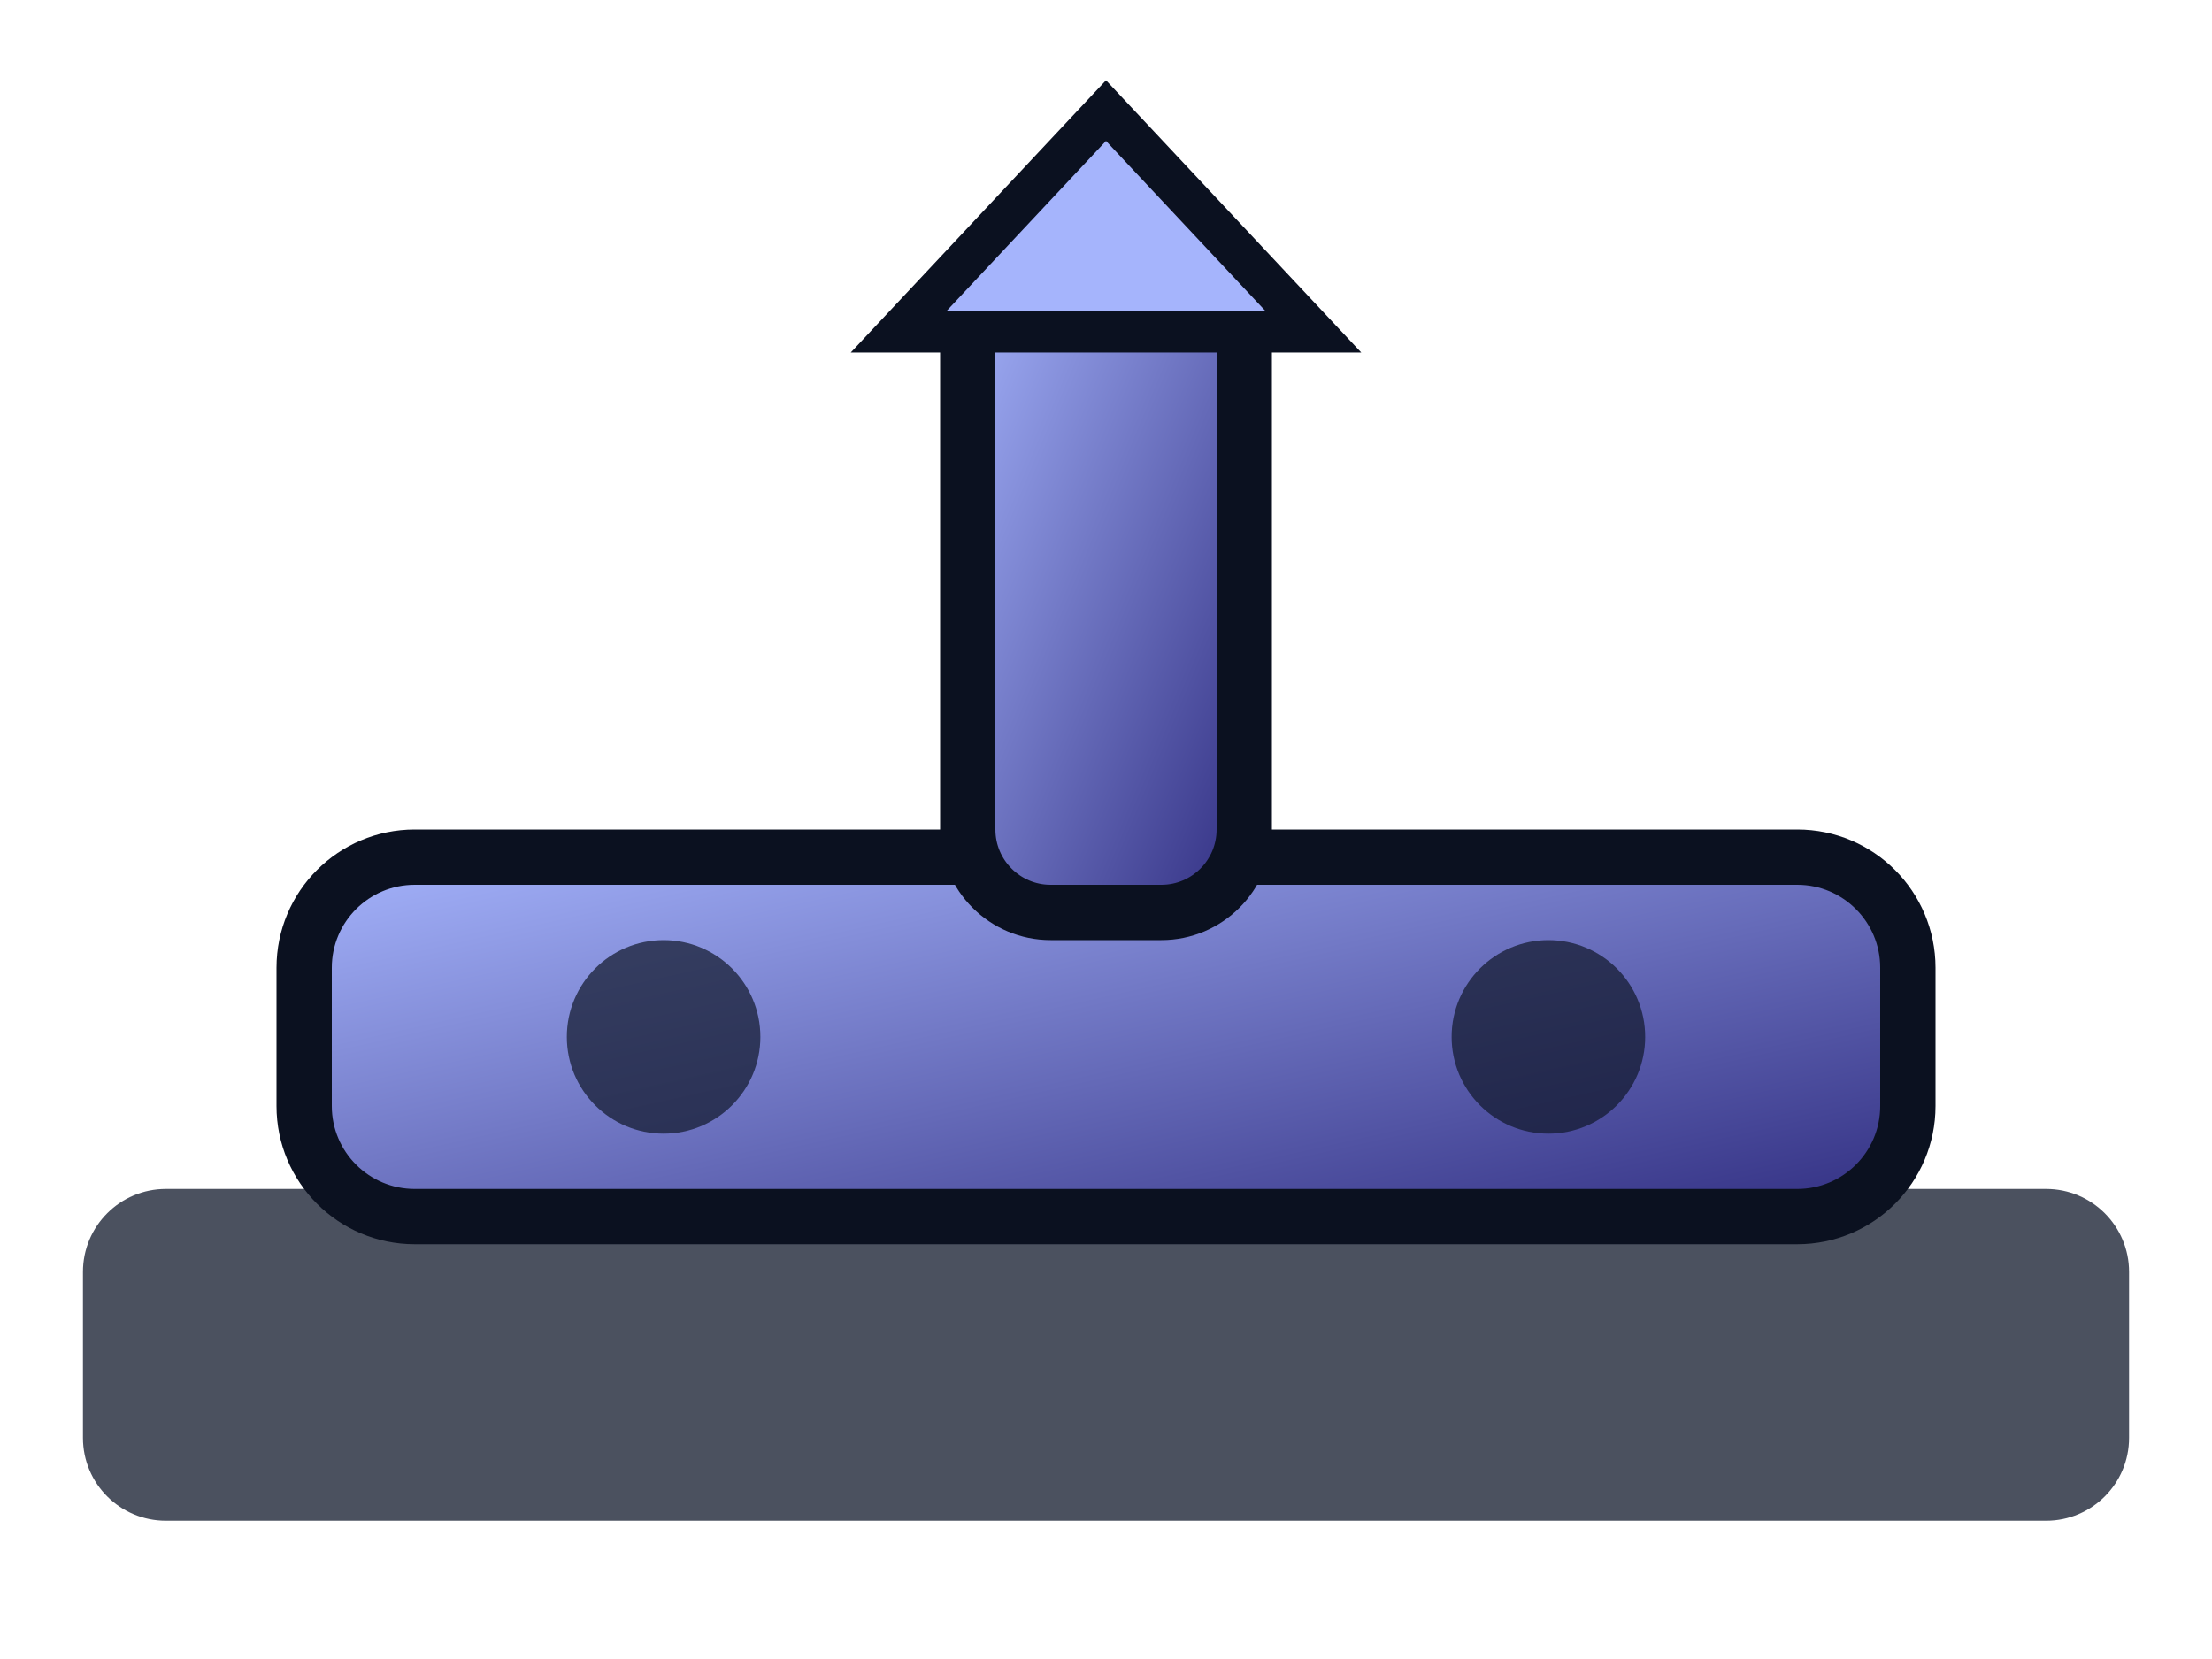
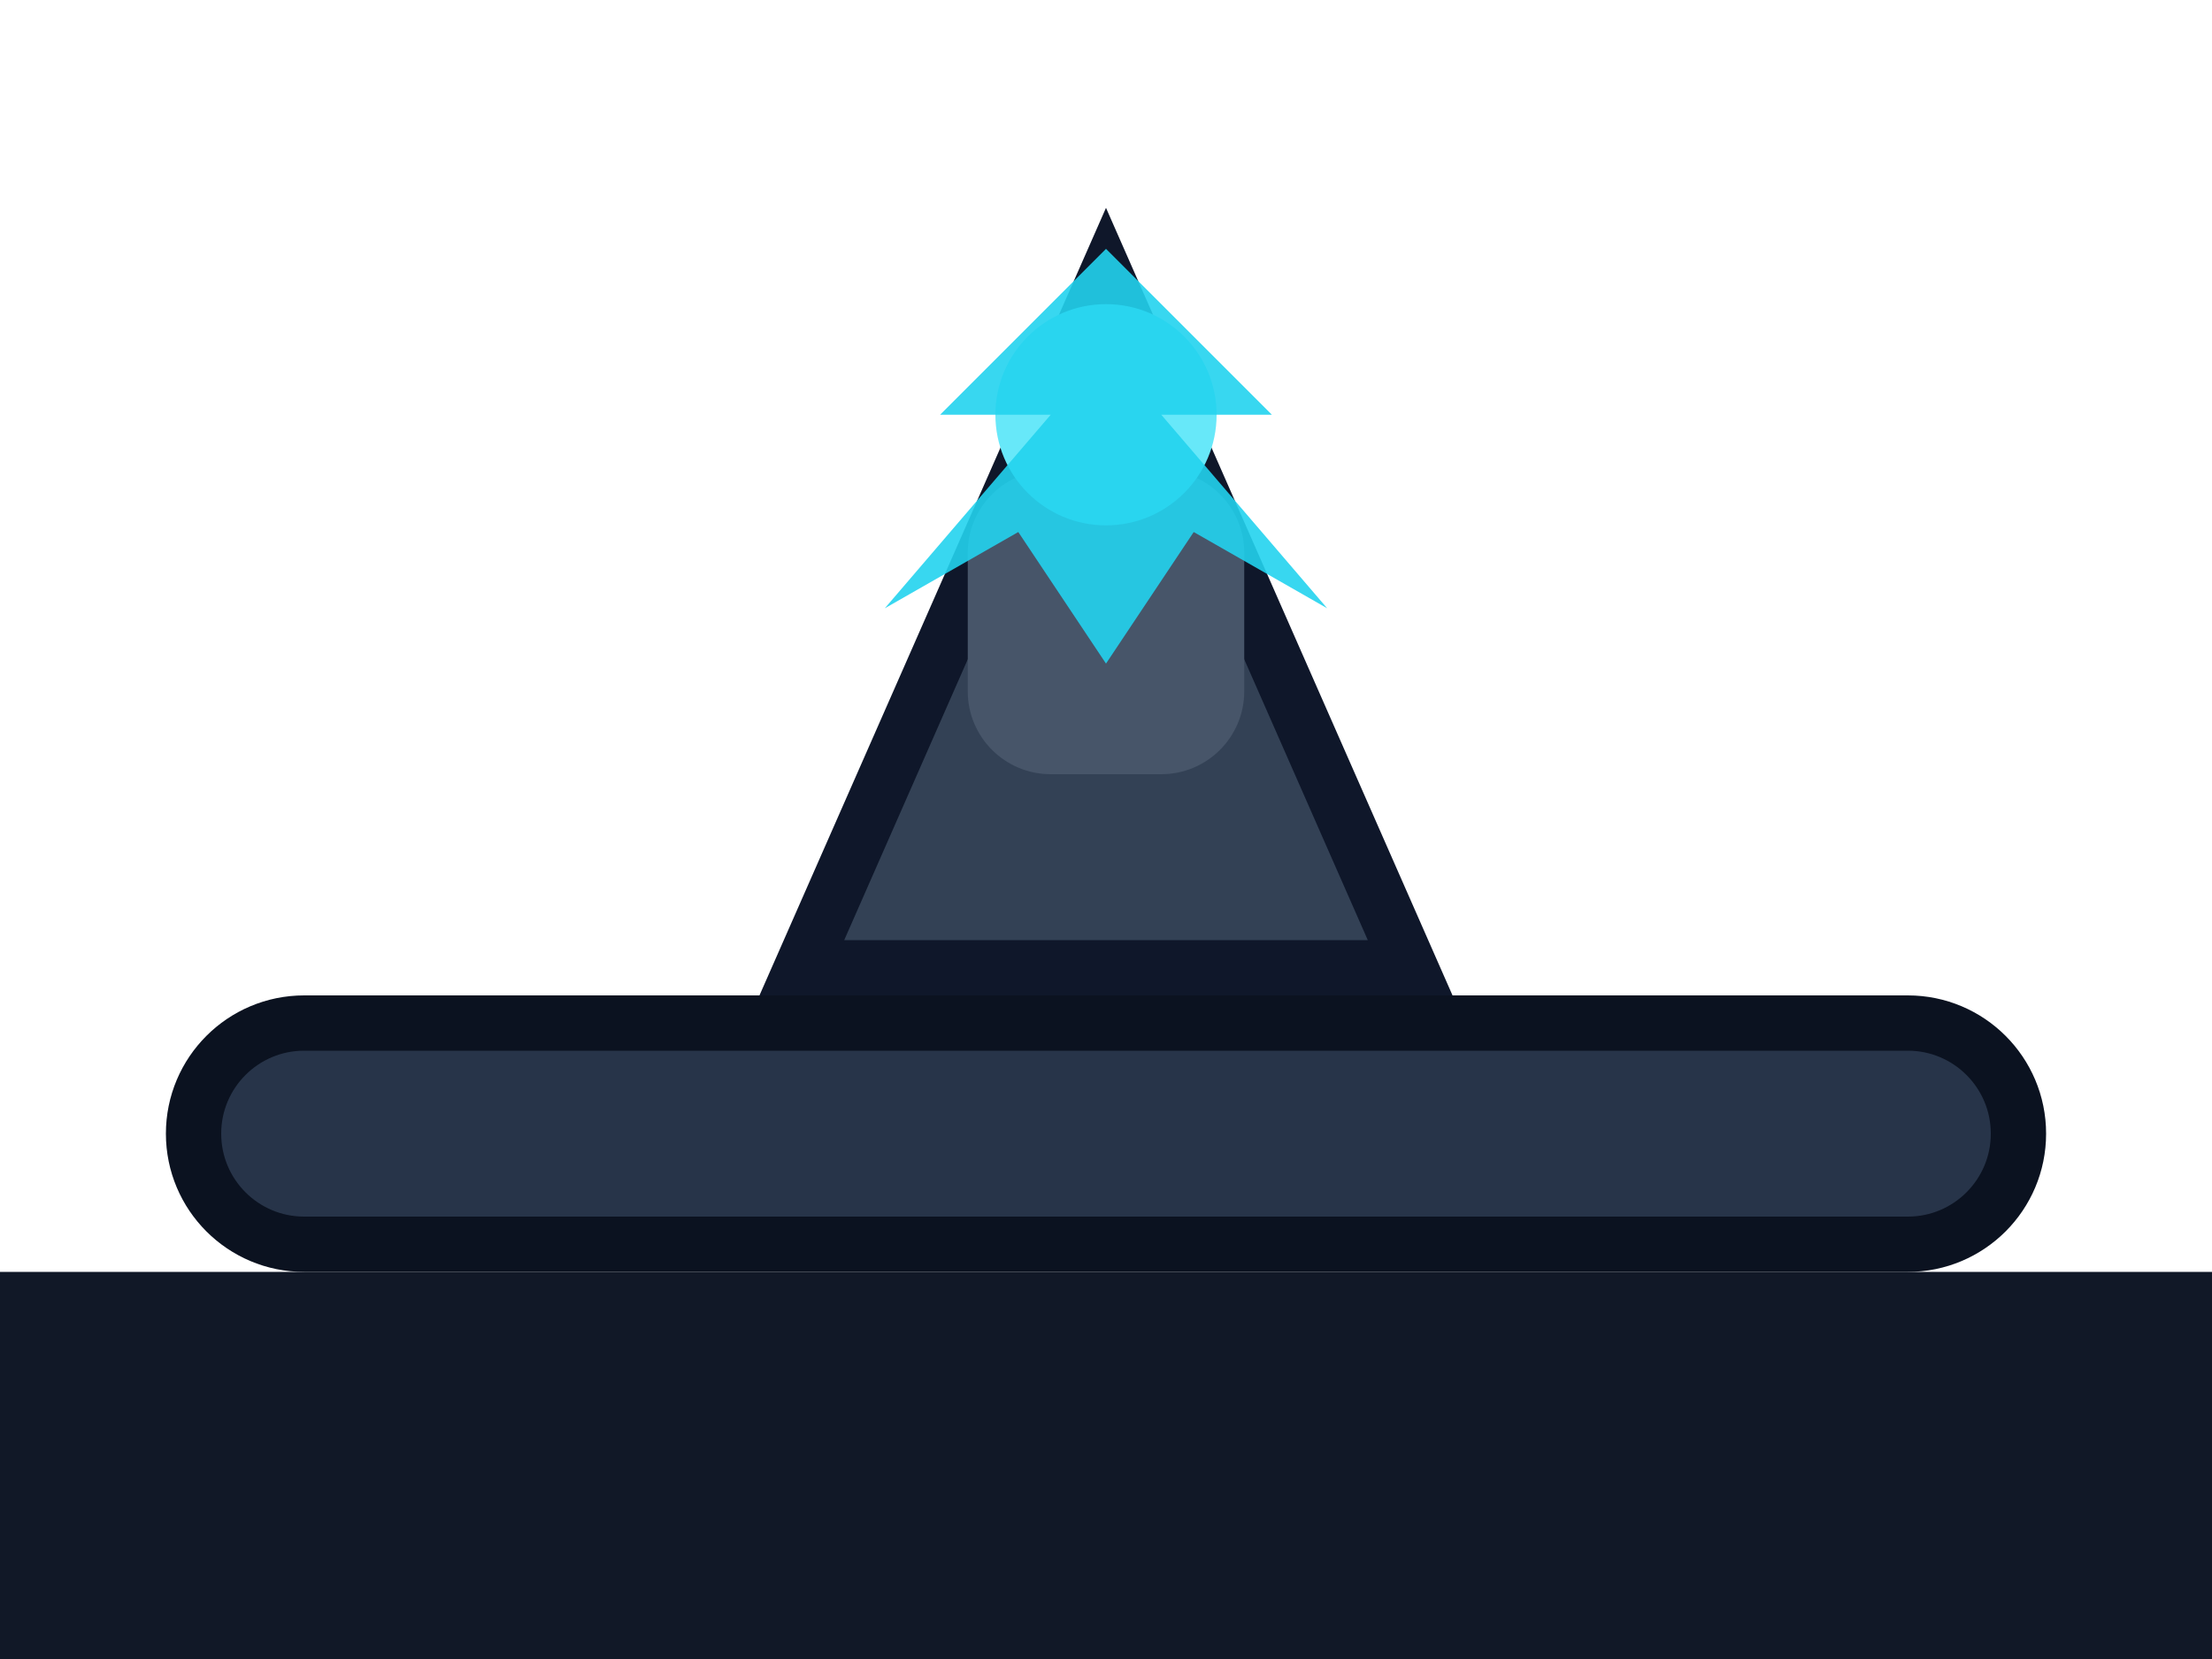
<svg xmlns="http://www.w3.org/2000/svg" width="160" height="120" viewBox="0 0 160 120">
-   <defs>
-     <linearGradient id="g" x1="0" y1="0" x2="1" y2="1">
-       <stop offset="0%" stop-color="#a5b4fc" />
-       <stop offset="100%" stop-color="#312e81" />
-     </linearGradient>
-   </defs>
-   <rect x="6" y="86" width="148" height="24" rx="6" fill="#0f172a" opacity="0.75" />
-   <rect x="22" y="62" width="116" height="26" rx="8" fill="url(#g)" stroke="#0b1120" stroke-width="4" />
-   <circle cx="48" cy="75" r="7" fill="#0f172a" opacity="0.7" />
-   <circle cx="112" cy="75" r="7" fill="#0f172a" opacity="0.7" />
-   <rect x="70" y="18" width="20" height="48" rx="6" fill="url(#g)" stroke="#0b1120" stroke-width="4" />
-   <polygon points="80,8 95,24 65,24" fill="#a5b4fc" stroke="#0b1120" stroke-width="3" />
+   <rect x="0" y="92" width="160" height="28" fill="#111827" />
+   <rect x="14" y="74" width="132" height="16" rx="8" fill="#273449" stroke="#0b1220" stroke-width="4" />
+   <polygon points="80,20 102,70 58,70" fill="#334155" stroke="#0f172a" stroke-width="4" />
+   <rect x="70" y="34" width="20" height="22" rx="6" fill="#475569" />
+   <circle cx="80" cy="30" r="8" fill="#67e8f9" />
+   <path d="M80 18 L92 30 L84 30 L96 44 L82 36 L88 36 L80 48 L72 36 L78 36 L64 44 L76 30 L68 30 Z" fill="#22d3ee" opacity="0.9" />
</svg>
